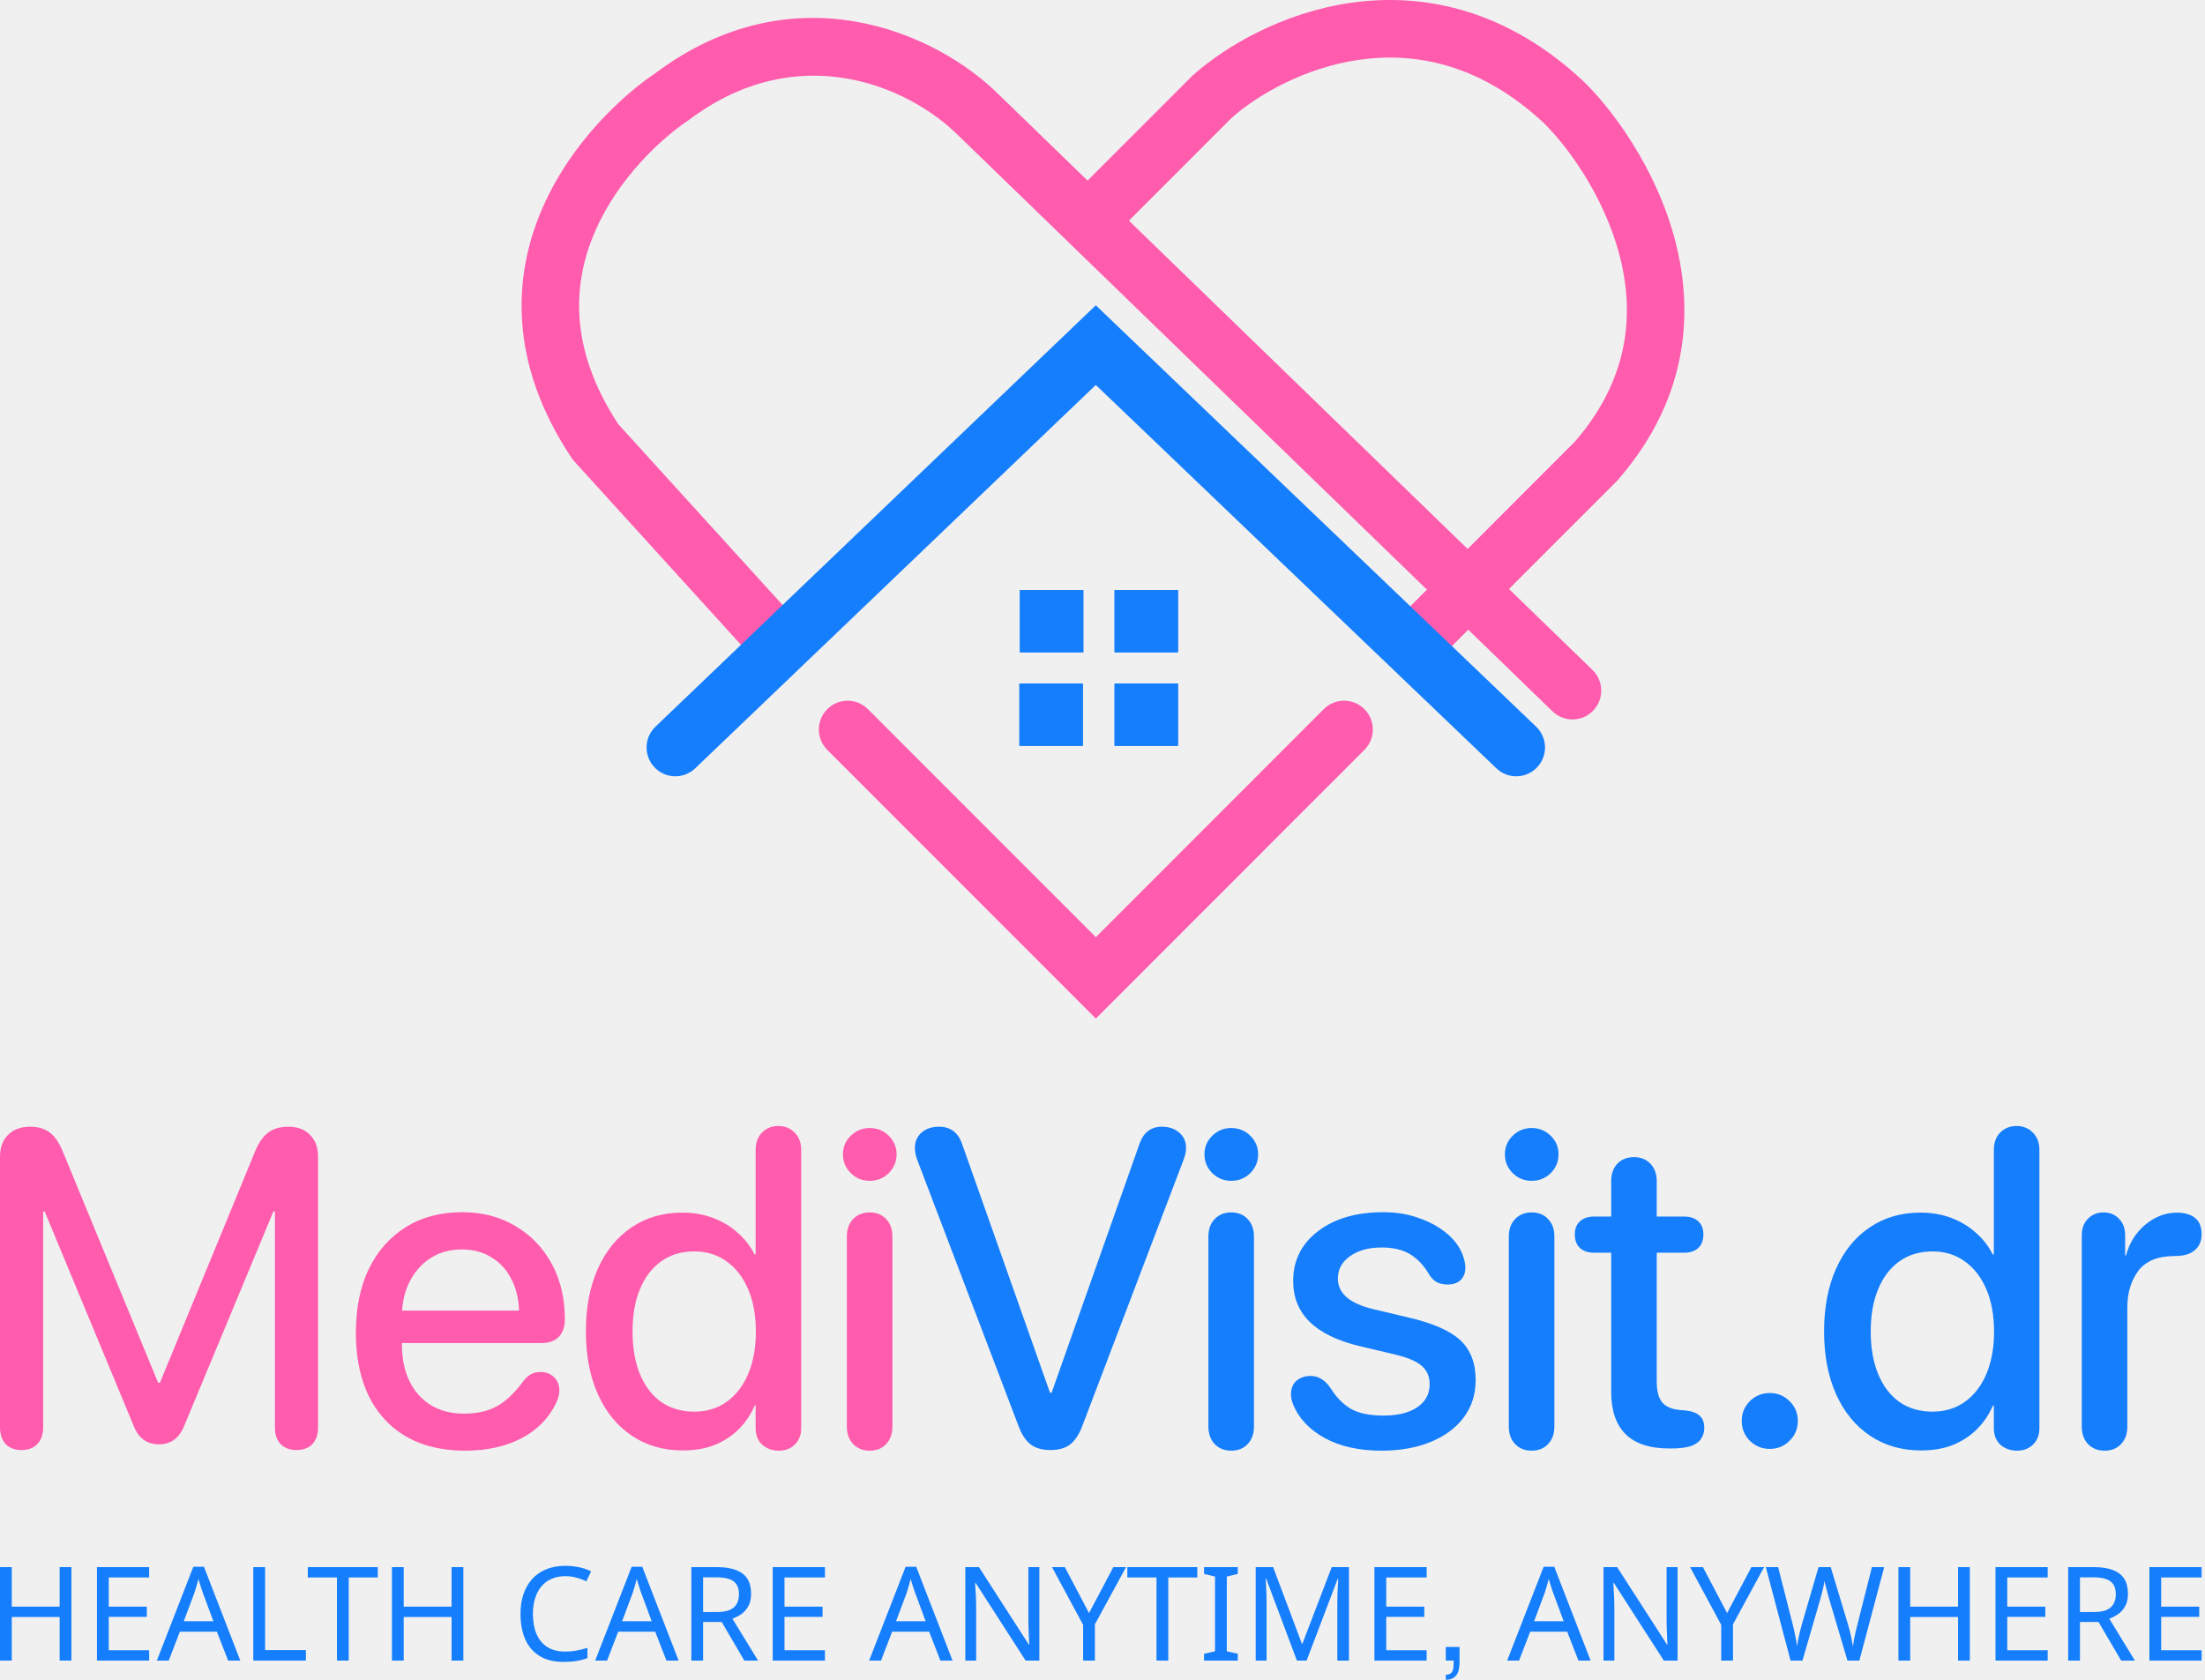
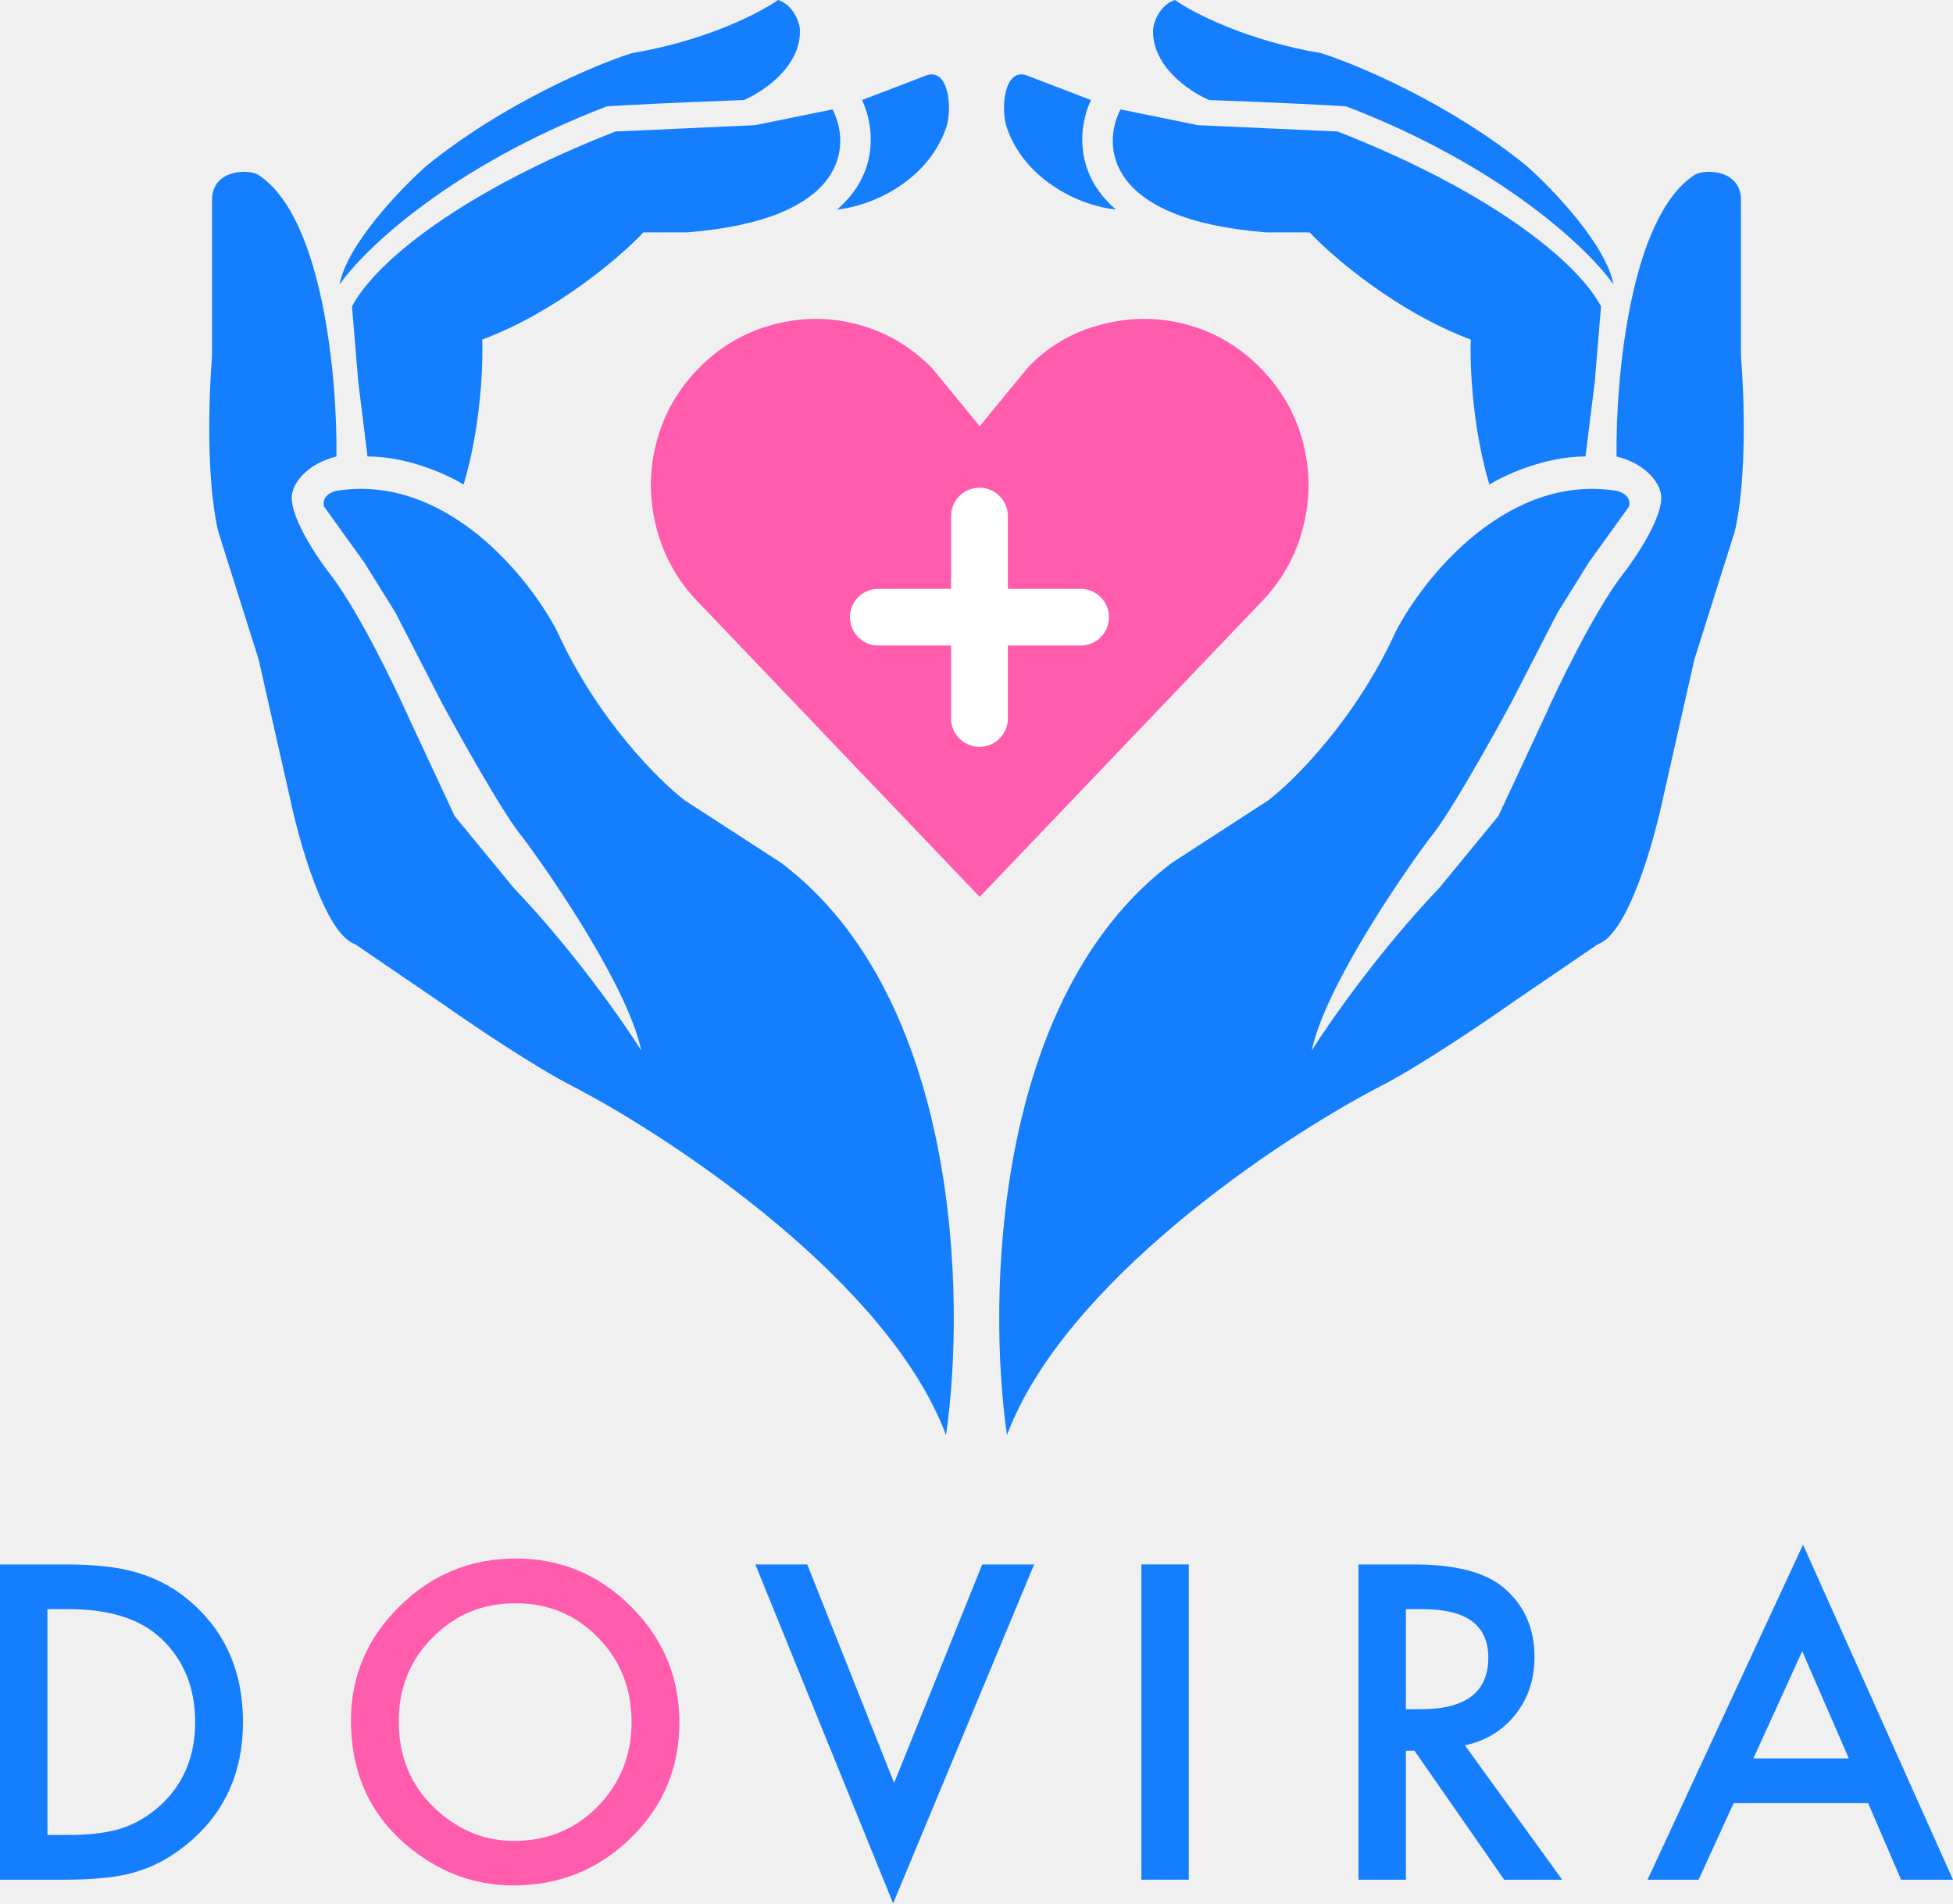
- <svg xmlns="http://www.w3.org/2000/svg" width="126" height="96" viewBox="0 0 126 96" fill="none">
-   <path d="M125.805 94.902H122.823V89.561H125.805V90.152H123.496V91.82H125.671V92.404H123.496V94.311H125.805V94.902Z" fill="#157EFC" />
-   <path d="M119.655 89.561C120.098 89.561 120.462 89.619 120.746 89.733C121.035 89.843 121.249 90.01 121.389 90.234C121.528 90.459 121.598 90.741 121.598 91.08C121.598 91.364 121.546 91.601 121.441 91.79C121.336 91.98 121.202 92.132 121.037 92.247C120.878 92.356 120.709 92.444 120.529 92.508L121.994 94.902H121.209L119.916 92.695H118.855V94.902H118.182V89.561H119.655ZM119.617 90.145H118.855V92.127H119.655C119.944 92.127 120.18 92.09 120.365 92.015C120.549 91.935 120.684 91.82 120.768 91.671C120.858 91.521 120.903 91.334 120.903 91.11C120.903 90.875 120.855 90.688 120.761 90.549C120.671 90.409 120.532 90.307 120.342 90.242C120.153 90.177 119.911 90.145 119.617 90.145Z" fill="#157EFC" />
-   <path d="M117.01 94.902H114.028V89.561H117.01V90.152H114.7V91.82H116.875V92.404H114.7V94.311H117.01V94.902Z" fill="#157EFC" />
-   <path d="M112.562 94.902H111.89V92.411H109.154V94.902H108.482V89.561H109.154V91.82H111.89V89.561H112.562V94.902Z" fill="#157EFC" />
-   <path d="M107.669 89.561L106.249 94.902H105.569L104.53 91.401C104.5 91.297 104.47 91.189 104.441 91.08C104.411 90.97 104.383 90.865 104.358 90.766C104.333 90.666 104.311 90.581 104.291 90.511C104.276 90.436 104.266 90.382 104.261 90.347C104.256 90.382 104.246 90.436 104.231 90.511C104.221 90.581 104.204 90.666 104.179 90.766C104.154 90.865 104.127 90.972 104.097 91.087C104.072 91.197 104.042 91.309 104.007 91.424L102.998 94.902H102.318L100.906 89.561H101.608L102.438 92.823C102.468 92.937 102.495 93.052 102.52 93.167C102.545 93.276 102.567 93.386 102.587 93.496C102.612 93.6 102.632 93.703 102.647 93.802C102.662 93.902 102.677 93.999 102.692 94.094C102.707 93.994 102.722 93.892 102.737 93.787C102.757 93.683 102.779 93.576 102.804 93.466C102.829 93.351 102.856 93.236 102.886 93.122C102.916 93.007 102.946 92.895 102.976 92.785L103.917 89.561H104.612L105.592 92.808C105.626 92.922 105.659 93.039 105.689 93.159C105.719 93.274 105.746 93.386 105.771 93.496C105.796 93.605 105.816 93.713 105.831 93.817C105.851 93.917 105.868 94.009 105.883 94.094C105.898 93.969 105.918 93.84 105.943 93.705C105.968 93.566 105.998 93.421 106.033 93.271C106.067 93.122 106.105 92.97 106.145 92.815L106.967 89.561H107.669Z" fill="#157EFC" />
-   <path d="M98.691 92.187L100.081 89.561H100.806L99.028 92.83V94.902H98.355V92.86L96.576 89.561H97.309L98.691 92.187Z" fill="#157EFC" />
-   <path d="M95.861 94.902H95.076L92.221 90.466H92.191C92.196 90.556 92.201 90.656 92.206 90.766C92.216 90.875 92.223 90.995 92.228 91.125C92.233 91.249 92.238 91.379 92.243 91.514C92.248 91.648 92.251 91.783 92.251 91.918V94.902H91.63V89.561H92.408L95.255 93.982H95.285C95.28 93.922 95.275 93.84 95.27 93.735C95.265 93.625 95.26 93.506 95.255 93.376C95.25 93.241 95.245 93.104 95.24 92.965C95.235 92.825 95.233 92.695 95.233 92.576V89.561H95.861V94.902Z" fill="#157EFC" />
-   <path d="M90.197 94.903L89.554 93.25H87.439L86.803 94.903H86.123L88.209 89.54H88.814L90.892 94.903H90.197ZM88.754 91.036C88.739 90.996 88.714 90.924 88.679 90.819C88.644 90.715 88.61 90.607 88.575 90.498C88.545 90.383 88.52 90.296 88.5 90.236C88.475 90.336 88.448 90.438 88.418 90.543C88.393 90.642 88.365 90.734 88.335 90.819C88.311 90.904 88.288 90.976 88.268 91.036L87.663 92.652H89.352L88.754 91.036Z" fill="#157EFC" />
-   <path d="M82.617 94.123H83.402V95.017C83.402 95.672 83.141 96 82.617 96V95.715C82.832 95.705 82.964 95.623 83.015 95.467C83.049 95.372 83.066 95.227 83.066 95.032V94.901H82.617V94.123Z" fill="#157EFC" />
-   <path d="M81.523 94.902H78.54V89.561H81.523V90.152H79.213V91.82H81.388V92.404H79.213V94.311H81.523V94.902Z" fill="#157EFC" />
-   <path d="M74.11 94.902L72.353 90.22H72.323C72.333 90.319 72.341 90.446 72.346 90.601C72.356 90.756 72.363 90.925 72.368 91.11C72.373 91.289 72.376 91.474 72.376 91.663V94.902H71.755V89.561H72.749L74.394 93.937H74.424L76.098 89.561H77.084V94.902H76.419V91.618C76.419 91.444 76.421 91.272 76.427 91.102C76.431 90.928 76.439 90.766 76.449 90.616C76.459 90.461 76.466 90.332 76.471 90.227H76.441L74.663 94.902H74.11Z" fill="#157EFC" />
-   <path d="M70.731 94.902H68.802V94.513L69.43 94.371V90.1L68.802 89.95V89.561H70.731V89.95L70.103 90.1V94.371L70.731 94.513V94.902Z" fill="#157EFC" />
-   <path d="M66.759 94.902H66.086V90.152H64.42V89.561H68.418V90.152H66.759V94.902Z" fill="#157EFC" />
-   <path d="M62.23 92.187L63.62 89.561H64.345L62.566 92.83V94.902H61.893V92.86L60.114 89.561H60.847L62.23 92.187Z" fill="#157EFC" />
-   <path d="M59.392 94.902H58.607L55.752 90.466H55.722C55.727 90.556 55.732 90.656 55.737 90.766C55.747 90.875 55.755 90.995 55.76 91.125C55.764 91.249 55.77 91.379 55.775 91.514C55.779 91.648 55.782 91.783 55.782 91.918V94.902H55.162V89.561H55.939L58.786 93.982H58.816C58.811 93.922 58.806 93.84 58.801 93.735C58.796 93.625 58.791 93.506 58.786 93.376C58.781 93.241 58.776 93.104 58.771 92.965C58.767 92.825 58.764 92.695 58.764 92.576V89.561H59.392V94.902Z" fill="#157EFC" />
-   <path d="M53.737 94.903L53.094 93.25H50.979L50.344 94.903H49.664L51.749 89.54H52.355L54.432 94.903H53.737ZM52.295 91.036C52.28 90.996 52.255 90.924 52.22 90.819C52.185 90.715 52.15 90.607 52.115 90.498C52.086 90.383 52.061 90.296 52.041 90.236C52.016 90.336 51.988 90.438 51.959 90.543C51.934 90.642 51.906 90.734 51.876 90.819C51.851 90.904 51.829 90.976 51.809 91.036L51.204 92.652H52.893L52.295 91.036Z" fill="#157EFC" />
-   <path d="M47.138 94.902H44.156V89.561H47.138V90.152H44.828V91.82H47.003V92.404H44.828V94.311H47.138V94.902Z" fill="#157EFC" />
-   <path d="M40.978 89.561C41.421 89.561 41.785 89.619 42.069 89.733C42.358 89.843 42.572 90.01 42.712 90.234C42.851 90.459 42.921 90.741 42.921 91.08C42.921 91.364 42.869 91.601 42.764 91.79C42.659 91.98 42.525 92.132 42.36 92.247C42.201 92.356 42.032 92.444 41.852 92.508L43.317 94.902H42.532L41.239 92.695H40.178V94.902H39.505V89.561H40.978ZM40.94 90.145H40.178V92.127H40.978C41.267 92.127 41.503 92.09 41.688 92.015C41.872 91.935 42.007 91.82 42.091 91.671C42.181 91.521 42.226 91.334 42.226 91.11C42.226 90.875 42.178 90.688 42.084 90.549C41.994 90.409 41.855 90.307 41.665 90.242C41.476 90.177 41.234 90.145 40.94 90.145Z" fill="#157EFC" />
-   <path d="M38.083 94.903L37.44 93.25H35.325L34.69 94.903H34.01L36.095 89.54H36.7L38.778 94.903H38.083ZM36.64 91.036C36.625 90.996 36.6 90.924 36.566 90.819C36.531 90.715 36.496 90.607 36.461 90.498C36.431 90.383 36.406 90.296 36.386 90.236C36.361 90.336 36.334 90.438 36.304 90.543C36.279 90.642 36.252 90.734 36.222 90.819C36.197 90.904 36.174 90.976 36.154 91.036L35.549 92.652H37.238L36.64 91.036Z" fill="#157EFC" />
-   <path d="M32.298 90.078C32.014 90.078 31.758 90.127 31.529 90.227C31.299 90.322 31.105 90.464 30.946 90.653C30.786 90.838 30.664 91.065 30.579 91.334C30.495 91.599 30.452 91.898 30.452 92.232C30.452 92.671 30.52 93.052 30.654 93.376C30.794 93.7 30.998 93.95 31.267 94.124C31.541 94.299 31.882 94.386 32.291 94.386C32.525 94.386 32.747 94.366 32.956 94.326C33.165 94.286 33.37 94.236 33.569 94.177V94.76C33.37 94.835 33.163 94.89 32.949 94.924C32.739 94.959 32.488 94.977 32.194 94.977C31.651 94.977 31.197 94.865 30.834 94.64C30.47 94.416 30.196 94.097 30.012 93.683C29.832 93.269 29.742 92.783 29.742 92.224C29.742 91.82 29.797 91.451 29.907 91.117C30.021 90.783 30.186 90.494 30.4 90.25C30.619 90.005 30.888 89.818 31.207 89.689C31.526 89.554 31.892 89.487 32.306 89.487C32.58 89.487 32.844 89.514 33.098 89.569C33.352 89.624 33.579 89.701 33.778 89.801L33.509 90.369C33.345 90.294 33.16 90.227 32.956 90.167C32.757 90.108 32.538 90.078 32.298 90.078Z" fill="#157EFC" />
-   <path d="M26.477 94.902H25.804V92.411H23.069V94.902H22.396V89.561H23.069V91.82H25.804V89.561H26.477V94.902Z" fill="#157EFC" />
-   <path d="M19.927 94.902H19.255V90.152H17.588V89.561H21.586V90.152H19.927V94.902Z" fill="#157EFC" />
-   <path d="M14.474 94.902V89.561H15.147V94.303H17.479V94.902H14.474Z" fill="#157EFC" />
-   <path d="M13.036 94.903L12.394 93.25H10.278L9.643 94.903H8.963L11.048 89.54H11.654L13.731 94.903H13.036ZM11.594 91.036C11.579 90.996 11.554 90.924 11.519 90.819C11.484 90.715 11.449 90.607 11.415 90.498C11.385 90.383 11.36 90.296 11.34 90.236C11.315 90.336 11.287 90.438 11.258 90.543C11.233 90.642 11.205 90.734 11.175 90.819C11.15 90.904 11.128 90.976 11.108 91.036L10.503 92.652H12.192L11.594 91.036Z" fill="#157EFC" />
-   <path d="M8.523 94.902H5.541V89.561H8.523V90.152H6.214V91.82H8.389V92.404H6.214V94.311H8.523V94.902Z" fill="#157EFC" />
-   <path d="M4.081 94.902H3.408V92.411H0.673V94.902H0V89.561H0.673V91.82H3.408V89.561H4.081V94.902Z" fill="#157EFC" />
-   <path fill-rule="evenodd" clip-rule="evenodd" d="M47.273 42.856C46.63 42.213 46.63 41.17 47.273 40.527C47.915 39.885 48.955 39.885 49.596 40.527L62.62 53.558L75.643 40.527C76.285 39.885 77.325 39.885 77.966 40.527C78.609 41.17 78.609 42.213 77.966 42.856L62.62 58.212L47.273 42.856Z" fill="#FF5CAE" />
-   <path fill-rule="evenodd" clip-rule="evenodd" d="M57.109 5.437L90.999 38.287C91.652 38.92 91.668 39.963 91.036 40.616C90.404 41.268 89.365 41.285 88.713 40.653L54.794 7.773C51.877 4.855 45.555 2.212 39.403 6.829L39.366 6.856L39.328 6.882C37.861 7.861 35.375 10.108 34.029 13.168C32.742 16.094 32.447 19.849 35.333 24.244L46.21 36.217L43.777 38.431L32.731 26.273L32.663 26.17C29.042 20.736 29.3 15.751 31.018 11.843C32.676 8.074 35.641 5.396 37.466 4.169C45.328 -1.702 53.45 1.783 57.109 5.437Z" fill="#FF5CAE" />
-   <path fill-rule="evenodd" clip-rule="evenodd" d="M70.397 6.721L66.578 10.542L62.759 14.364L60.433 12.037L68.141 4.324L68.177 4.292C70.02 2.652 73.269 0.729 77.174 0.163C81.15 -0.412 85.752 0.434 90.085 4.282C91.579 5.569 94.222 8.836 95.507 12.988C96.825 17.249 96.724 22.54 92.433 27.447L92.397 27.488L81.395 38.496L79.07 36.169L89.993 25.24C93.341 21.383 93.418 17.366 92.365 13.961C91.277 10.445 88.998 7.685 87.933 6.771L87.91 6.752C84.352 3.587 80.737 2.973 77.645 3.42C74.505 3.875 71.851 5.44 70.397 6.721Z" fill="#FF5CAE" />
-   <path d="M58.28 33.718H61.905V37.28H58.28V33.718Z" fill="#157EFC" />
-   <path d="M58.252 39.061H61.877V42.623H58.252V39.061Z" fill="#157EFC" />
-   <path d="M63.689 39.061H67.314V42.623H63.689V39.061Z" fill="#157EFC" />
-   <path d="M63.689 33.718H67.314V37.28H63.689V33.718Z" fill="#157EFC" />
-   <path d="M58.28 33.718H61.905V37.28H58.28V33.718Z" fill="#157EFC" />
-   <path d="M58.252 39.061H61.877V42.623H58.252V39.061Z" fill="#157EFC" />
-   <path d="M63.689 39.061H67.314V42.623H63.689V39.061Z" fill="#157EFC" />
-   <path d="M63.689 33.718H67.314V37.28H63.689V33.718Z" fill="#157EFC" />
-   <path fill-rule="evenodd" clip-rule="evenodd" d="M62.617 17.447L87.778 41.529C88.435 42.157 88.458 43.2 87.83 43.857C87.203 44.514 86.163 44.537 85.507 43.909L62.617 22L39.727 43.909C39.071 44.537 38.031 44.514 37.404 43.857C36.776 43.2 36.799 42.157 37.455 41.529L62.617 17.447Z" fill="#157EFC" />
-   <path d="M120.26 82.907C119.876 82.907 119.563 82.782 119.321 82.532C119.079 82.281 118.958 81.947 118.958 81.529V70.606C118.958 70.205 119.075 69.888 119.309 69.654C119.543 69.411 119.839 69.29 120.198 69.29C120.565 69.29 120.861 69.411 121.086 69.654C121.32 69.888 121.437 70.205 121.437 70.606V71.746H121.487C121.679 71.027 122.046 70.443 122.588 69.992C123.139 69.532 123.74 69.303 124.391 69.303C124.633 69.303 124.842 69.332 125.017 69.391C125.192 69.441 125.338 69.52 125.455 69.629C125.572 69.72 125.659 69.846 125.718 70.004C125.776 70.163 125.805 70.338 125.805 70.531C125.805 70.931 125.672 71.24 125.405 71.457C125.28 71.566 125.117 71.65 124.917 71.708C124.725 71.758 124.491 71.783 124.216 71.783C123.273 71.792 122.593 72.08 122.175 72.648C121.767 73.207 121.562 73.896 121.562 74.715V81.529C121.562 81.947 121.441 82.281 121.199 82.532C120.965 82.782 120.652 82.907 120.26 82.907Z" fill="#157EFC" />
-   <path d="M109.778 82.893C108.668 82.893 107.696 82.613 106.862 82.053C106.027 81.494 105.381 80.705 104.922 79.686C104.463 78.667 104.233 77.468 104.233 76.09C104.233 74.712 104.463 73.514 104.922 72.495C105.381 71.476 106.023 70.691 106.849 70.14C107.675 69.58 108.639 69.301 109.741 69.301C110.375 69.301 110.959 69.401 111.493 69.601C112.027 69.802 112.494 70.082 112.895 70.441C113.304 70.791 113.629 71.209 113.871 71.693H113.934V65.73C113.934 65.305 114.055 64.97 114.297 64.728C114.539 64.478 114.852 64.352 115.236 64.352C115.611 64.352 115.92 64.478 116.162 64.728C116.412 64.97 116.538 65.305 116.538 65.73V81.615C116.538 82.007 116.417 82.321 116.175 82.554C115.941 82.788 115.636 82.905 115.261 82.905C114.885 82.905 114.568 82.792 114.309 82.567C114.059 82.333 113.934 82.016 113.934 81.615V80.325H113.884C113.659 80.842 113.354 81.293 112.97 81.677C112.586 82.062 112.127 82.362 111.593 82.579C111.068 82.788 110.463 82.893 109.778 82.893ZM110.429 80.675C111.138 80.675 111.756 80.487 112.282 80.112C112.807 79.736 113.216 79.206 113.508 78.521C113.8 77.828 113.946 77.022 113.946 76.103C113.946 75.176 113.8 74.37 113.508 73.685C113.216 73 112.807 72.47 112.282 72.094C111.756 71.71 111.138 71.518 110.429 71.518C109.703 71.518 109.073 71.706 108.539 72.082C108.013 72.457 107.609 72.988 107.325 73.673C107.041 74.349 106.899 75.155 106.899 76.09C106.899 77.034 107.041 77.848 107.325 78.533C107.609 79.218 108.013 79.748 108.539 80.124C109.073 80.492 109.703 80.675 110.429 80.675Z" fill="#157EFC" />
-   <path d="M101.131 82.805C100.688 82.805 100.309 82.651 99.992 82.342C99.683 82.033 99.529 81.653 99.529 81.202C99.529 80.759 99.683 80.383 99.992 80.074C100.309 79.765 100.688 79.611 101.131 79.611C101.573 79.611 101.949 79.765 102.257 80.074C102.574 80.383 102.733 80.759 102.733 81.202C102.733 81.653 102.574 82.033 102.257 82.342C101.949 82.651 101.573 82.805 101.131 82.805Z" fill="#157EFC" />
-   <path d="M92.068 79.535V71.593H91.091C90.749 71.593 90.478 71.501 90.278 71.318C90.086 71.134 89.99 70.879 89.99 70.553C89.99 70.228 90.086 69.977 90.278 69.802C90.478 69.618 90.749 69.526 91.091 69.526H92.068V67.509C92.068 67.092 92.184 66.758 92.418 66.507C92.66 66.257 92.977 66.131 93.369 66.131C93.762 66.131 94.075 66.257 94.308 66.507C94.55 66.758 94.671 67.092 94.671 67.509V69.526H96.236C96.586 69.526 96.858 69.618 97.049 69.802C97.241 69.977 97.337 70.228 97.337 70.553C97.337 70.879 97.241 71.134 97.049 71.318C96.858 71.501 96.586 71.593 96.236 71.593H94.671V78.972C94.671 79.498 94.775 79.89 94.984 80.149C95.193 80.4 95.547 80.546 96.048 80.588L96.248 80.6C96.632 80.634 96.916 80.73 97.1 80.888C97.291 81.047 97.387 81.281 97.387 81.59C97.387 81.849 97.321 82.07 97.187 82.254C97.062 82.429 96.862 82.563 96.586 82.655C96.311 82.738 95.952 82.78 95.51 82.78H95.372C94.271 82.78 93.445 82.508 92.894 81.966C92.343 81.423 92.068 80.613 92.068 79.535Z" fill="#157EFC" />
-   <path d="M87.52 67.485C87.103 67.485 86.744 67.339 86.443 67.047C86.143 66.746 85.993 66.387 85.993 65.969C85.993 65.552 86.143 65.197 86.443 64.905C86.744 64.612 87.103 64.466 87.52 64.466C87.945 64.466 88.308 64.612 88.609 64.905C88.909 65.197 89.059 65.552 89.059 65.969C89.059 66.387 88.909 66.746 88.609 67.047C88.308 67.339 87.945 67.485 87.52 67.485ZM87.52 82.906C87.136 82.906 86.823 82.781 86.581 82.531C86.339 82.28 86.218 81.946 86.218 81.528V70.667C86.218 70.25 86.339 69.916 86.581 69.665C86.823 69.415 87.136 69.289 87.52 69.289C87.912 69.289 88.225 69.415 88.459 69.665C88.701 69.916 88.822 70.25 88.822 70.667V81.528C88.822 81.946 88.701 82.28 88.459 82.531C88.225 82.781 87.912 82.906 87.52 82.906Z" fill="#157EFC" />
-   <path d="M78.928 82.906C77.66 82.906 76.579 82.664 75.686 82.18C74.802 81.687 74.201 81.04 73.884 80.238C73.808 80.054 73.771 79.871 73.771 79.687C73.771 79.353 73.875 79.094 74.084 78.91C74.301 78.726 74.572 78.635 74.897 78.635C75.34 78.635 75.719 78.868 76.037 79.336C76.37 79.871 76.763 80.267 77.213 80.526C77.664 80.777 78.285 80.902 79.078 80.902C79.604 80.902 80.063 80.831 80.455 80.689C80.847 80.547 81.152 80.342 81.369 80.075C81.586 79.8 81.694 79.478 81.694 79.111C81.694 78.676 81.548 78.33 81.256 78.071C80.972 77.812 80.472 77.595 79.754 77.419L77.689 76.931C76.412 76.622 75.461 76.158 74.835 75.54C74.209 74.922 73.896 74.146 73.896 73.21C73.896 72.033 74.368 71.085 75.311 70.367C76.254 69.64 77.501 69.277 79.053 69.277C79.829 69.277 80.543 69.402 81.194 69.653C81.853 69.895 82.404 70.225 82.846 70.642C83.288 71.06 83.568 71.532 83.685 72.058C83.718 72.2 83.735 72.329 83.735 72.446C83.735 72.73 83.647 72.964 83.472 73.148C83.297 73.323 83.046 73.411 82.721 73.411C82.504 73.411 82.303 73.369 82.12 73.285C81.945 73.194 81.79 73.039 81.657 72.822C81.365 72.321 81.006 71.941 80.58 71.682C80.155 71.423 79.608 71.294 78.941 71.294C78.206 71.294 77.605 71.461 77.138 71.795C76.679 72.12 76.45 72.546 76.45 73.073C76.45 73.49 76.617 73.845 76.95 74.137C77.284 74.43 77.802 74.659 78.502 74.826L80.518 75.302C81.903 75.628 82.883 76.062 83.459 76.605C84.035 77.148 84.323 77.904 84.323 78.873C84.323 79.683 84.098 80.392 83.647 81.002C83.196 81.603 82.566 82.071 81.757 82.405C80.948 82.739 80.004 82.906 78.928 82.906Z" fill="#157EFC" />
-   <path d="M70.353 67.485C69.936 67.485 69.577 67.339 69.276 67.047C68.976 66.746 68.826 66.387 68.826 65.969C68.826 65.552 68.976 65.197 69.276 64.905C69.577 64.612 69.936 64.466 70.353 64.466C70.779 64.466 71.142 64.612 71.442 64.905C71.742 65.197 71.893 65.552 71.893 65.969C71.893 66.387 71.742 66.746 71.442 67.047C71.142 67.339 70.779 67.485 70.353 67.485ZM70.353 82.906C69.969 82.906 69.656 82.781 69.414 82.531C69.172 82.28 69.051 81.946 69.051 81.528V70.667C69.051 70.25 69.172 69.916 69.414 69.665C69.656 69.415 69.969 69.289 70.353 69.289C70.745 69.289 71.058 69.415 71.292 69.665C71.534 69.916 71.655 70.25 71.655 70.667V81.528C71.655 81.946 71.534 82.28 71.292 82.531C71.058 82.781 70.745 82.906 70.353 82.906Z" fill="#157EFC" />
-   <path d="M60.027 82.87C59.56 82.87 59.184 82.765 58.901 82.556C58.617 82.339 58.383 81.984 58.2 81.492L52.442 66.359C52.333 66.091 52.279 65.841 52.279 65.607C52.279 65.248 52.404 64.956 52.655 64.73C52.913 64.505 53.247 64.392 53.656 64.392C54.315 64.392 54.758 64.726 54.983 65.394L60.002 79.6H60.09L65.109 65.382C65.335 64.722 65.764 64.392 66.398 64.392C66.799 64.392 67.129 64.505 67.387 64.73C67.646 64.956 67.775 65.244 67.775 65.594C67.775 65.812 67.721 66.058 67.613 66.334L61.842 81.504C61.659 81.988 61.425 82.339 61.141 82.556C60.866 82.765 60.495 82.87 60.027 82.87Z" fill="#157EFC" />
-   <path d="M49.694 67.485C49.277 67.485 48.918 67.339 48.618 67.047C48.317 66.746 48.167 66.387 48.167 65.969C48.167 65.552 48.317 65.197 48.618 64.905C48.918 64.612 49.277 64.466 49.694 64.466C50.12 64.466 50.483 64.612 50.783 64.905C51.084 65.197 51.234 65.552 51.234 65.969C51.234 66.387 51.084 66.746 50.783 67.047C50.483 67.339 50.12 67.485 49.694 67.485ZM49.694 82.906C49.31 82.906 48.997 82.781 48.755 82.531C48.513 82.28 48.392 81.946 48.392 81.528V70.667C48.392 70.25 48.513 69.916 48.755 69.665C48.997 69.415 49.31 69.289 49.694 69.289C50.086 69.289 50.399 69.415 50.633 69.665C50.875 69.916 50.996 70.25 50.996 70.667V81.528C50.996 81.946 50.875 82.28 50.633 82.531C50.399 82.781 50.086 82.906 49.694 82.906Z" fill="#FF5CAE" />
-   <path d="M39.024 82.893C37.914 82.893 36.942 82.613 36.107 82.053C35.273 81.494 34.626 80.705 34.167 79.686C33.708 78.667 33.478 77.468 33.478 76.09C33.478 74.712 33.708 73.514 34.167 72.495C34.626 71.476 35.269 70.691 36.095 70.14C36.921 69.58 37.885 69.301 38.986 69.301C39.62 69.301 40.204 69.401 40.739 69.601C41.273 69.802 41.74 70.082 42.14 70.441C42.549 70.791 42.875 71.209 43.117 71.693H43.179V65.73C43.179 65.305 43.3 64.97 43.542 64.728C43.784 64.478 44.097 64.352 44.481 64.352C44.857 64.352 45.165 64.478 45.407 64.728C45.658 64.97 45.783 65.305 45.783 65.73V81.615C45.783 82.007 45.662 82.321 45.42 82.554C45.186 82.788 44.882 82.905 44.506 82.905C44.131 82.905 43.813 82.792 43.555 82.567C43.304 82.333 43.179 82.016 43.179 81.615V80.325H43.129C42.904 80.842 42.599 81.293 42.215 81.677C41.832 82.062 41.373 82.362 40.839 82.579C40.313 82.788 39.708 82.893 39.024 82.893ZM39.675 80.675C40.384 80.675 41.001 80.487 41.527 80.112C42.053 79.736 42.462 79.206 42.754 78.521C43.046 77.828 43.192 77.022 43.192 76.103C43.192 75.176 43.046 74.37 42.754 73.685C42.462 73 42.053 72.47 41.527 72.094C41.001 71.71 40.384 71.518 39.675 71.518C38.949 71.518 38.319 71.706 37.784 72.082C37.259 72.457 36.854 72.988 36.57 73.673C36.286 74.349 36.145 75.155 36.145 76.09C36.145 77.034 36.286 77.848 36.57 78.533C36.854 79.218 37.259 79.748 37.784 80.124C38.319 80.492 38.949 80.675 39.675 80.675Z" fill="#FF5CAE" />
-   <path d="M26.595 82.906C24.625 82.906 23.09 82.313 21.988 81.127C20.887 79.933 20.336 78.275 20.336 76.154C20.336 74.76 20.582 73.549 21.074 72.521C21.575 71.494 22.28 70.697 23.19 70.129C24.099 69.561 25.172 69.277 26.407 69.277C27.558 69.277 28.572 69.54 29.448 70.066C30.333 70.584 31.026 71.302 31.526 72.221C32.027 73.139 32.277 74.2 32.277 75.403C32.277 75.829 32.16 76.162 31.927 76.405C31.693 76.639 31.372 76.755 30.963 76.755H22.965C22.965 76.764 22.965 76.772 22.965 76.781C22.965 76.789 22.965 76.797 22.965 76.806C22.965 78.025 23.282 78.994 23.916 79.712C24.558 80.43 25.426 80.789 26.519 80.789C27.27 80.789 27.905 80.643 28.422 80.351C28.939 80.058 29.448 79.566 29.949 78.873C30.091 78.706 30.233 78.589 30.375 78.522C30.517 78.447 30.683 78.409 30.875 78.409C31.192 78.409 31.451 78.505 31.651 78.697C31.86 78.889 31.964 79.148 31.964 79.474C31.964 79.674 31.902 79.912 31.777 80.188C31.359 81.056 30.696 81.729 29.786 82.205C28.877 82.672 27.813 82.906 26.595 82.906ZM22.977 74.901H29.661C29.636 74.2 29.482 73.586 29.198 73.06C28.923 72.534 28.543 72.129 28.059 71.845C27.583 71.552 27.028 71.406 26.394 71.406C25.752 71.406 25.184 71.552 24.692 71.845C24.2 72.137 23.803 72.546 23.503 73.073C23.202 73.59 23.027 74.2 22.977 74.901Z" fill="#FF5CAE" />
-   <path d="M1.227 82.87C0.843 82.87 0.542 82.757 0.325 82.531C0.108 82.297 0 81.98 0 81.579V66.096C0 65.578 0.154 65.164 0.463 64.855C0.772 64.546 1.193 64.392 1.727 64.392C2.186 64.392 2.562 64.505 2.854 64.73C3.146 64.956 3.392 65.319 3.592 65.82L9.037 79.024H9.138L14.57 65.82C14.77 65.319 15.021 64.956 15.321 64.73C15.621 64.505 16.005 64.392 16.473 64.392C16.998 64.392 17.411 64.546 17.712 64.855C18.021 65.156 18.175 65.57 18.175 66.096V81.579C18.175 81.98 18.067 82.297 17.849 82.531C17.633 82.757 17.332 82.87 16.948 82.87C16.564 82.87 16.26 82.757 16.035 82.531C15.818 82.297 15.709 81.98 15.709 81.579V69.24H15.621L10.514 81.517C10.231 82.201 9.755 82.544 9.087 82.544C8.412 82.544 7.936 82.21 7.661 81.542L2.554 69.24H2.466V81.579C2.466 81.98 2.353 82.297 2.128 82.531C1.911 82.757 1.611 82.87 1.227 82.87Z" fill="#FF5CAE" />
+ <svg xmlns="http://www.w3.org/2000/svg" width="196" height="191" viewBox="0 0 196 191" fill="none">
+   <path d="M84.015 21.02C88.385 17.255 87.656 12.444 86.512 10.039L93.066 7.529C95.251 6.902 95.6 10.98 94.939 12.863C93.066 18.196 87.448 20.706 84.015 21.02Z" fill="#157EFC" />
+   <path d="M61.77 13.195C46.837 19.016 37.821 26.039 35.325 30.745L35.949 38.274L36.885 45.804C41.116 45.804 45.178 47.784 46.526 48.627C48.268 42.806 48.496 36.5 48.392 34.075C55.859 31.291 62.289 25.744 64.57 23.318H68.926C85.104 22.053 85.415 14.566 83.548 10.98L75.77 12.562L61.77 13.195Z" fill="#157EFC" />
+   <path d="M60.918 10.667C45.187 16.69 36.469 25.098 34.076 28.549C34.825 24.533 40.214 18.928 42.815 16.627C50.556 10.353 59.774 6.484 63.415 5.333C70.906 4.078 76.316 1.255 78.085 0C79.583 0.502 80.165 2.091 80.269 2.824C80.519 6.588 76.628 9.203 74.651 10.039C67.66 10.29 62.583 10.562 60.918 10.667Z" fill="#157EFC" />
+   <path d="M25.961 17.569C32.453 21.835 33.868 38.17 33.764 45.804C30.768 46.557 29.602 48.418 29.394 49.255C28.645 51.263 31.787 55.948 33.452 58.039C36.198 61.804 39.59 68.81 40.943 71.843L45.624 81.882L51.555 89.098C57.547 95.373 62.583 102.588 64.352 105.412C63.103 99.388 55.924 88.68 52.491 84.078C50.743 82.07 46.353 74.248 44.376 70.588L39.694 61.49L36.573 56.471L32.515 50.824C32.266 49.819 33.244 49.359 33.764 49.255C44.751 47.498 53.115 57.935 55.924 63.373C59.919 72.157 66.12 78.327 68.721 80.314L78.397 86.588C96.375 100.141 96.916 130.51 94.939 144C89.196 128.69 67.785 114.405 57.797 109.176C53.802 107.169 47.185 102.693 44.376 100.706L35.637 94.745C32.64 93.741 30.018 84.497 29.082 80L25.961 66.196L21.903 53.333C20.655 48.063 20.967 39.425 21.279 35.765V20.078C21.279 16.941 25.025 16.941 25.961 17.569Z" fill="#157EFC" />
+   <path d="M111.985 21.02C107.615 17.255 108.344 12.444 109.488 10.039L102.934 7.529C100.749 6.902 100.4 10.98 101.061 12.863C102.934 18.196 108.552 20.706 111.985 21.02Z" fill="#157EFC" />
+   <path d="M134.23 13.195C149.163 19.016 158.179 26.039 160.676 30.745L160.051 38.274L159.115 45.804C154.884 45.804 150.823 47.784 149.474 48.627C147.732 42.806 147.504 36.5 147.608 34.075C140.141 31.291 133.711 25.744 131.43 23.318H127.074C110.896 22.053 110.585 14.566 112.452 10.98L120.229 12.562L134.23 13.195Z" fill="#157EFC" />
+   <path d="M135.082 10.667C150.813 16.69 159.531 25.098 161.924 28.549C161.175 24.533 155.786 18.928 153.185 16.627C145.444 10.353 136.226 6.484 132.585 5.333C125.094 4.078 119.684 1.255 117.915 0C116.417 0.502 115.835 2.091 115.731 2.824C115.481 6.588 119.372 9.203 121.349 10.039C128.34 10.29 133.417 10.562 135.082 10.667Z" fill="#157EFC" />
+   <path d="M170.039 17.569C163.547 21.835 162.132 38.17 162.236 45.804C165.232 46.557 166.398 48.418 166.606 49.255C167.355 51.263 164.213 55.948 162.548 58.039C159.802 61.804 156.41 68.81 155.057 71.843L150.376 81.882L144.445 89.098C138.453 95.373 133.417 102.588 131.649 105.412C132.897 99.388 140.076 88.68 143.509 84.078C145.257 82.07 149.647 74.248 151.624 70.588L156.306 61.49L159.427 56.471L163.485 50.824C163.734 49.819 162.756 49.359 162.236 49.255C151.25 47.498 142.885 57.935 140.076 63.373C136.081 72.157 129.88 78.327 127.279 80.314L117.603 86.588C99.625 100.141 99.084 130.51 101.061 144C106.804 128.69 128.215 114.405 138.203 109.176C142.198 107.169 148.815 102.693 151.624 100.706L160.363 94.745C163.36 93.741 165.982 84.497 166.918 80L170.039 66.196L174.097 53.333C175.345 48.063 175.033 39.425 174.721 35.765V20.078C174.721 16.941 170.975 16.941 170.039 17.569Z" fill="#157EFC" />
+   <path d="M65.881 52.979C66.629 55.87 68.057 58.382 70.167 60.517L98.321 90L126.475 60.517C128.585 58.382 130.013 55.87 130.76 52.979C131.508 50.088 131.508 47.22 130.76 44.374C130.013 41.528 128.585 39.038 126.475 36.903C124.365 34.769 121.903 33.323 119.09 32.567C116.277 31.811 113.42 31.811 110.519 32.567C107.618 33.323 105.156 34.769 103.134 36.903L98.321 42.773L93.508 36.903C91.398 34.769 88.936 33.323 86.123 32.567C83.31 31.811 80.475 31.811 77.618 32.567C74.76 33.323 72.277 34.769 70.167 36.903C68.057 39.038 66.629 41.528 65.881 44.374C65.134 47.22 65.134 50.088 65.881 52.979Z" fill="#FF5CAE" />
+   <path d="M85.296 61.932C85.296 60.361 86.57 59.088 88.14 59.088H108.452C110.023 59.088 111.296 60.361 111.296 61.932C111.296 63.502 110.023 64.776 108.452 64.776H88.14C86.57 64.776 85.296 63.502 85.296 61.932Z" fill="white" />
+   <path d="M98.296 48.941C99.872 48.941 101.15 50.219 101.15 51.795L101.15 72.088C101.15 73.664 99.872 74.941 98.296 74.941C96.72 74.941 95.443 73.664 95.443 72.088V51.795C95.443 50.219 96.72 48.941 98.296 48.941Z" fill="white" />
+   <path d="M0 188.623V156.987H6.617C9.789 156.987 12.295 157.301 14.133 157.93C16.107 158.545 17.897 159.589 19.504 161.065C22.758 164.043 24.385 167.956 24.385 172.805C24.385 177.668 22.69 181.602 19.3 184.607C17.598 186.11 15.814 187.155 13.949 187.742C12.206 188.329 9.735 188.623 6.535 188.623H0ZM4.759 184.136H6.903C9.041 184.136 10.817 183.91 12.233 183.46C13.649 182.982 14.929 182.224 16.073 181.185C18.415 179.041 19.585 176.247 19.585 172.805C19.585 169.336 18.428 166.522 16.114 164.364C14.03 162.438 10.96 161.474 6.903 161.474H4.759V184.136Z" fill="#157EFC" />
+   <path d="M35.22 172.662C35.22 168.209 36.847 164.384 40.101 161.188C43.342 157.991 47.236 156.393 51.783 156.393C56.276 156.393 60.129 158.005 63.342 161.229C66.569 164.453 68.183 168.325 68.183 172.846C68.183 177.395 66.562 181.254 63.322 184.423C60.068 187.606 56.14 189.197 51.538 189.197C47.467 189.197 43.811 187.783 40.571 184.956C37.004 181.828 35.22 177.73 35.22 172.662ZM40.019 172.723C40.019 176.22 41.19 179.096 43.532 181.349C45.86 183.603 48.549 184.73 51.599 184.73C54.908 184.73 57.699 183.583 59.972 181.288C62.246 178.966 63.383 176.138 63.383 172.805C63.383 169.431 62.26 166.604 60.013 164.323C57.781 162.028 55.017 160.881 51.722 160.881C48.44 160.881 45.67 162.028 43.41 164.323C41.15 166.59 40.019 169.39 40.019 172.723Z" fill="#FF5CAE" />
+   <path d="M81.013 156.987L89.733 178.911L98.576 156.987H103.784L89.631 191L75.805 156.987H81.013Z" fill="#157EFC" />
+   <path d="M119.304 156.987V188.623H114.545V156.987H119.304Z" fill="#157EFC" />
+   <path d="M147.016 175.141L156.778 188.623H150.958L141.951 175.674H141.094V188.623H136.335V156.987H141.91C146.077 156.987 149.086 157.773 150.937 159.344C152.98 161.092 154.001 163.401 154.001 166.269C154.001 168.509 153.361 170.435 152.081 172.047C150.801 173.659 149.113 174.69 147.016 175.141ZM141.094 171.514H142.605C147.111 171.514 149.365 169.786 149.365 166.331C149.365 163.093 147.173 161.474 142.789 161.474H141.094V171.514Z" fill="#157EFC" />
+   <path d="M187.484 180.94H173.984L170.471 188.623H165.345L180.948 155L196 188.623H190.792L187.484 180.94ZM185.543 176.452L180.867 165.696L175.965 176.452H185.543Z" fill="#157EFC" />
</svg>
